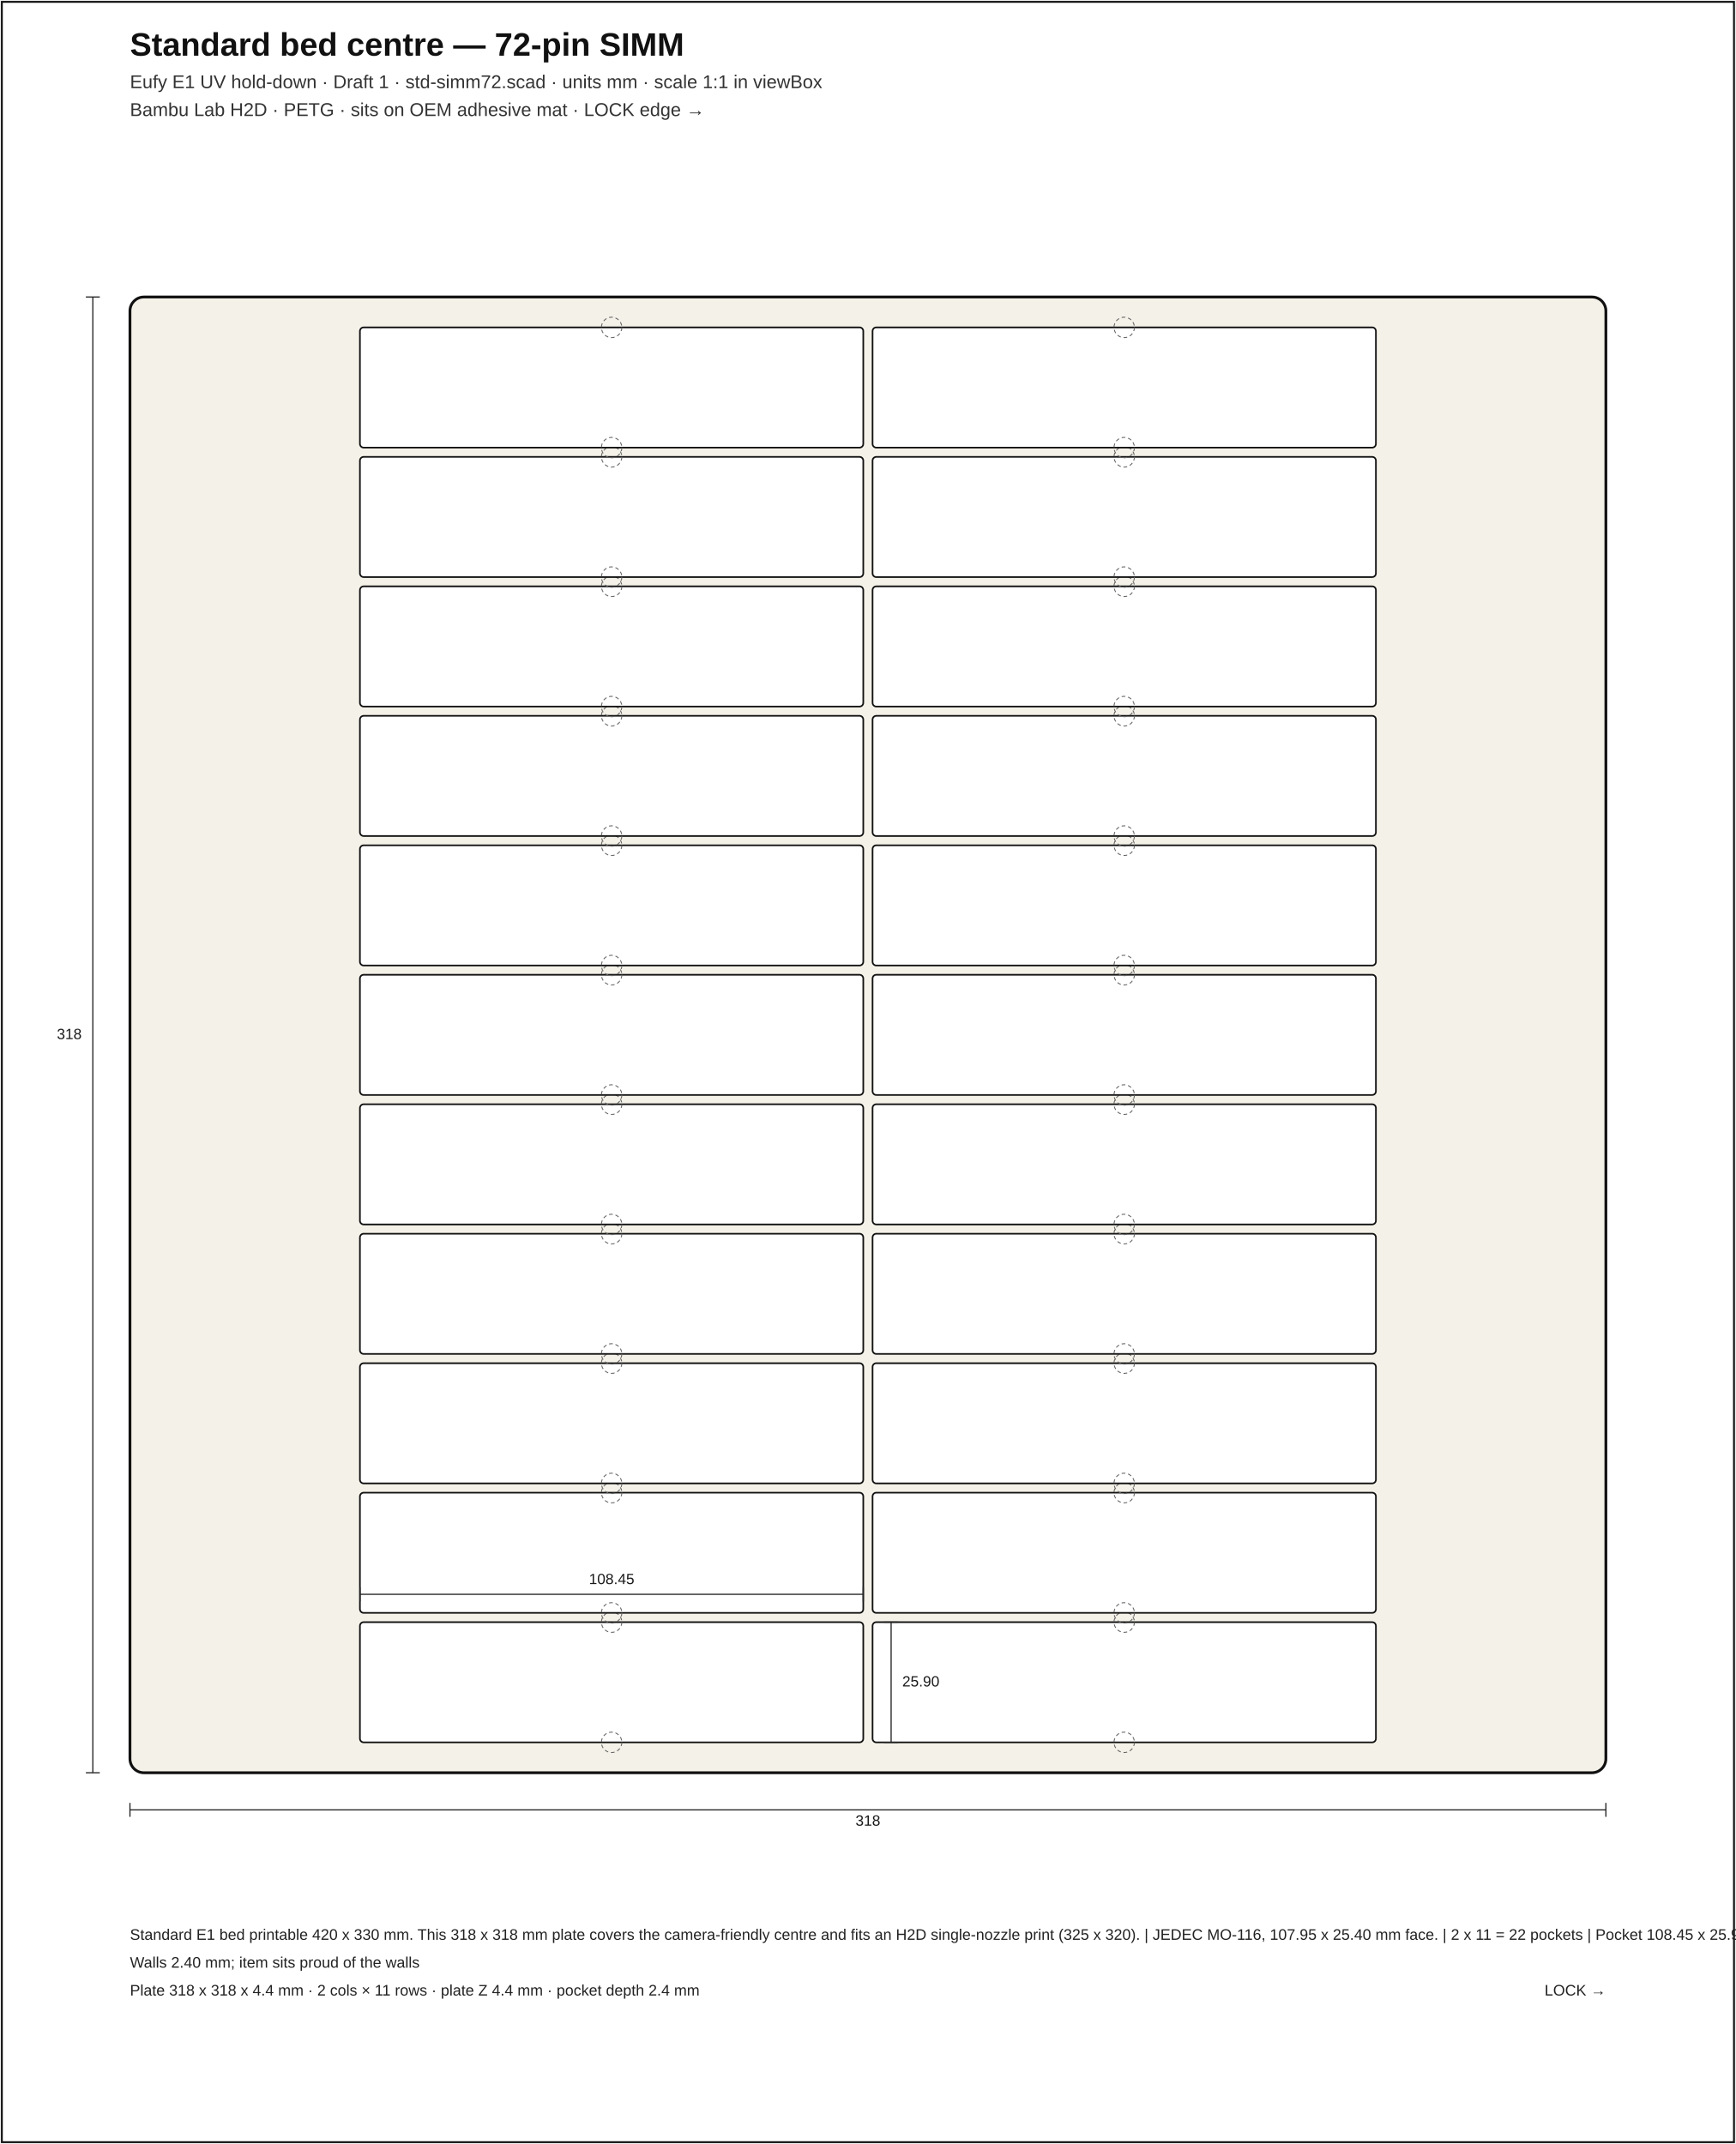
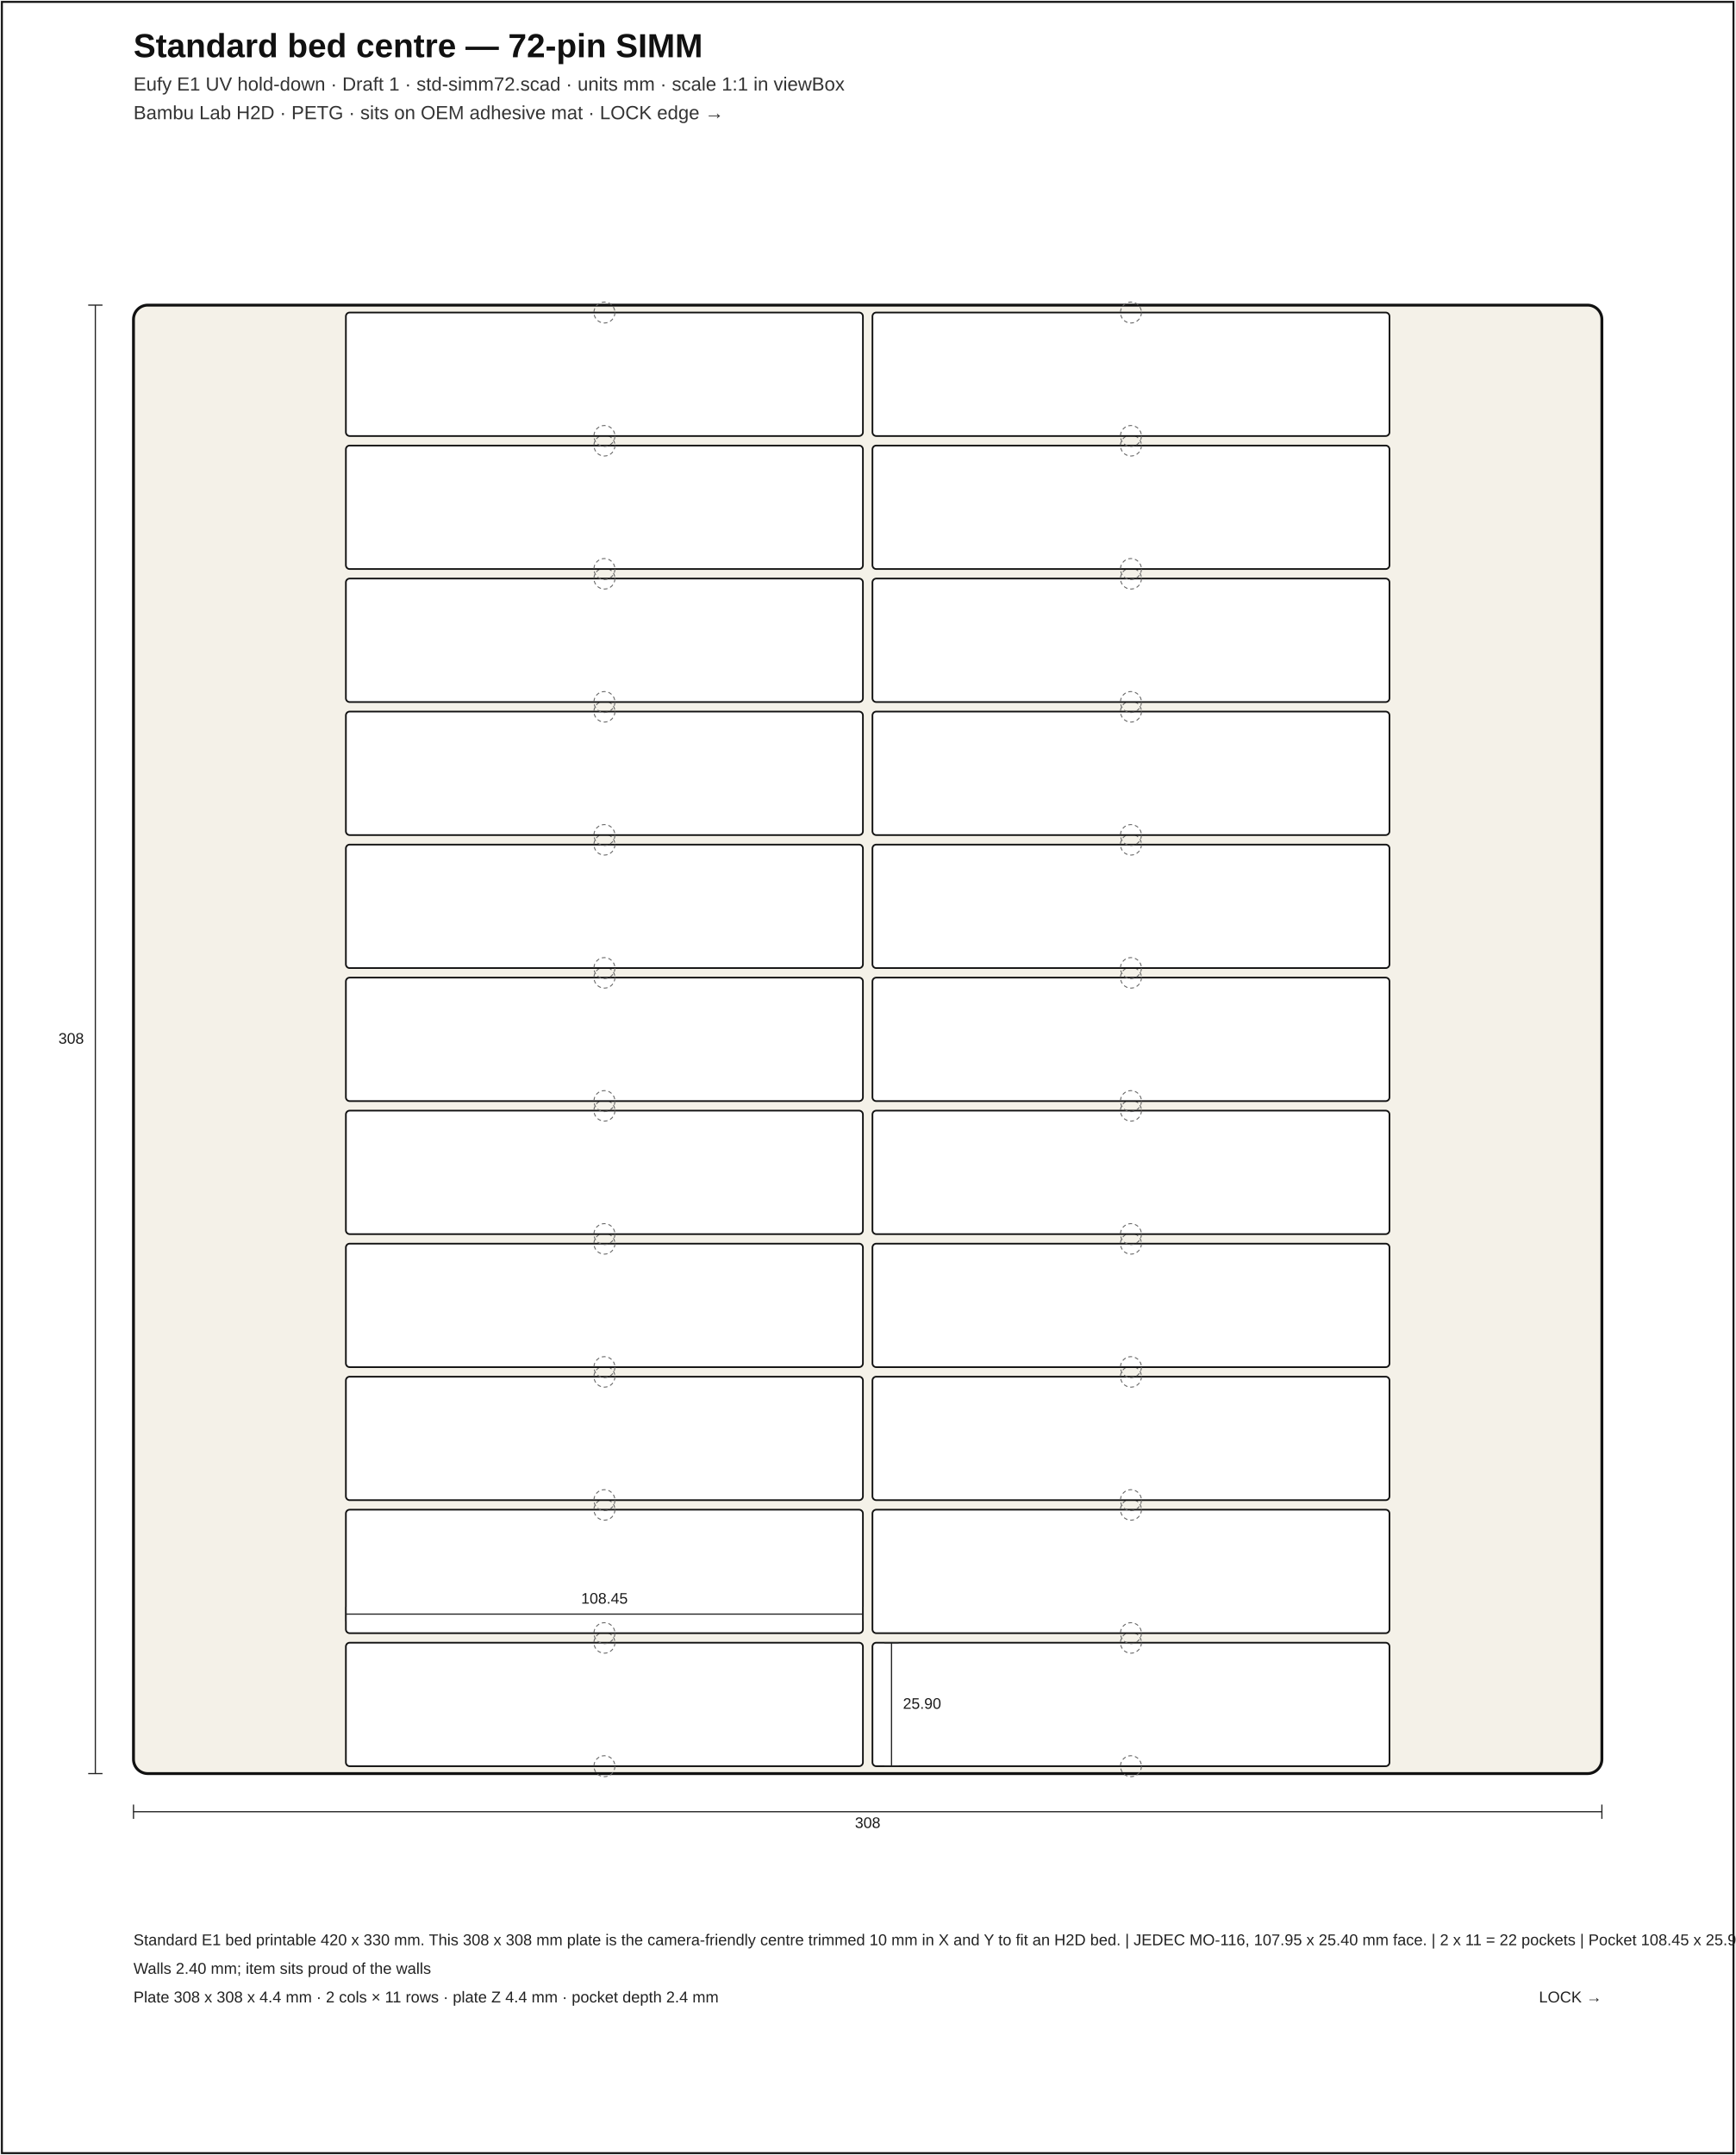
- <svg xmlns="http://www.w3.org/2000/svg" viewBox="0 0 374.00 462.00" width="1122" height="1386">
+ <svg xmlns="http://www.w3.org/2000/svg" viewBox="0 0 364.00 452.00" width="1092" height="1356">
  <style>
    text { font-family: Segoe UI, Arial, sans-serif; fill: #111; }
    .title { font-size: 7px; font-weight: 700; }
    .sub { font-size: 4px; fill: #333; }
    .dim text { font-size: 3.2px; fill: #1a1a1a; }
    .dim line { stroke: #222; stroke-width: 0.25; }
    .plate { fill: #f4f1e8; stroke: #111; stroke-width: 0.6; }
    .pocket { fill: #fff; stroke: #111; stroke-width: 0.35; }
    .pick { fill: none; stroke: #666; stroke-width: 0.2; stroke-dasharray: 0.8 0.6; }
    .note { font-size: 3.3px; fill: #222; }
    .block { fill: #fff; stroke: #111; stroke-width: 0.4; }
  </style>
-   <rect class="block" x="0.4" y="0.4" width="373.20" height="461.20" />
+   <rect class="block" x="0.4" y="0.4" width="363.20" height="451.20" />
  <text class="title" x="28" y="12">Standard bed centre — 72-pin SIMM</text>
  <text class="sub" x="28" y="19">Eufy E1 UV hold-down  ·  Draft 1  ·  std-simm72.scad  ·  units mm  ·  scale 1:1 in viewBox</text>
  <text class="sub" x="28" y="25">Bambu Lab H2D  ·  PETG  ·  sits on OEM adhesive mat  ·  LOCK edge →</text>
-   <rect class="plate" x="28.00" y="64.00" width="318.00" height="318.00" rx="3.0" />
-   <rect class="pocket" x="77.55" y="349.55" width="108.45" height="25.90" rx="0.8" />
-   <circle class="pick" cx="131.78" cy="349.55" r="2.2" />
-   <circle class="pick" cx="131.78" cy="375.45" r="2.2" />
-   <rect class="pocket" x="188.00" y="349.55" width="108.45" height="25.90" rx="0.8" />
-   <circle class="pick" cx="242.22" cy="349.55" r="2.2" />
-   <circle class="pick" cx="242.22" cy="375.45" r="2.2" />
-   <rect class="pocket" x="77.55" y="321.65" width="108.45" height="25.90" rx="0.8" />
-   <circle class="pick" cx="131.78" cy="321.65" r="2.2" />
-   <circle class="pick" cx="131.78" cy="347.55" r="2.2" />
-   <rect class="pocket" x="188.00" y="321.65" width="108.45" height="25.90" rx="0.8" />
-   <circle class="pick" cx="242.22" cy="321.65" r="2.2" />
-   <circle class="pick" cx="242.22" cy="347.55" r="2.2" />
-   <rect class="pocket" x="77.55" y="293.75" width="108.45" height="25.90" rx="0.8" />
-   <circle class="pick" cx="131.78" cy="293.75" r="2.2" />
-   <circle class="pick" cx="131.78" cy="319.65" r="2.2" />
-   <rect class="pocket" x="188.00" y="293.75" width="108.45" height="25.90" rx="0.8" />
-   <circle class="pick" cx="242.22" cy="293.75" r="2.2" />
-   <circle class="pick" cx="242.22" cy="319.65" r="2.2" />
-   <rect class="pocket" x="77.55" y="265.85" width="108.45" height="25.90" rx="0.8" />
-   <circle class="pick" cx="131.78" cy="265.85" r="2.2" />
-   <circle class="pick" cx="131.78" cy="291.75" r="2.2" />
-   <rect class="pocket" x="188.00" y="265.85" width="108.45" height="25.90" rx="0.8" />
-   <circle class="pick" cx="242.22" cy="265.85" r="2.2" />
-   <circle class="pick" cx="242.22" cy="291.75" r="2.2" />
-   <rect class="pocket" x="77.55" y="237.95" width="108.45" height="25.90" rx="0.8" />
-   <circle class="pick" cx="131.78" cy="237.95" r="2.2" />
-   <circle class="pick" cx="131.78" cy="263.85" r="2.2" />
-   <rect class="pocket" x="188.00" y="237.95" width="108.45" height="25.90" rx="0.8" />
-   <circle class="pick" cx="242.22" cy="237.95" r="2.2" />
-   <circle class="pick" cx="242.22" cy="263.85" r="2.2" />
-   <rect class="pocket" x="77.55" y="210.05" width="108.45" height="25.90" rx="0.8" />
-   <circle class="pick" cx="131.78" cy="210.05" r="2.2" />
-   <circle class="pick" cx="131.78" cy="235.95" r="2.2" />
-   <rect class="pocket" x="188.00" y="210.05" width="108.45" height="25.90" rx="0.8" />
-   <circle class="pick" cx="242.22" cy="210.05" r="2.2" />
-   <circle class="pick" cx="242.22" cy="235.95" r="2.2" />
-   <rect class="pocket" x="77.55" y="182.15" width="108.45" height="25.90" rx="0.8" />
-   <circle class="pick" cx="131.78" cy="182.15" r="2.2" />
-   <circle class="pick" cx="131.78" cy="208.05" r="2.2" />
-   <rect class="pocket" x="188.00" y="182.15" width="108.45" height="25.90" rx="0.8" />
-   <circle class="pick" cx="242.22" cy="182.15" r="2.2" />
-   <circle class="pick" cx="242.22" cy="208.05" r="2.2" />
-   <rect class="pocket" x="77.55" y="154.25" width="108.45" height="25.90" rx="0.8" />
-   <circle class="pick" cx="131.78" cy="154.25" r="2.2" />
-   <circle class="pick" cx="131.78" cy="180.15" r="2.2" />
-   <rect class="pocket" x="188.00" y="154.25" width="108.45" height="25.90" rx="0.8" />
-   <circle class="pick" cx="242.22" cy="154.25" r="2.2" />
-   <circle class="pick" cx="242.22" cy="180.15" r="2.2" />
-   <rect class="pocket" x="77.55" y="126.35" width="108.45" height="25.90" rx="0.8" />
-   <circle class="pick" cx="131.78" cy="126.35" r="2.2" />
-   <circle class="pick" cx="131.78" cy="152.25" r="2.2" />
-   <rect class="pocket" x="188.00" y="126.35" width="108.45" height="25.90" rx="0.8" />
-   <circle class="pick" cx="242.22" cy="126.35" r="2.2" />
-   <circle class="pick" cx="242.22" cy="152.25" r="2.2" />
-   <rect class="pocket" x="77.55" y="98.45" width="108.45" height="25.90" rx="0.8" />
-   <circle class="pick" cx="131.78" cy="98.45" r="2.2" />
-   <circle class="pick" cx="131.78" cy="124.35" r="2.2" />
-   <rect class="pocket" x="188.00" y="98.45" width="108.45" height="25.90" rx="0.8" />
-   <circle class="pick" cx="242.22" cy="98.45" r="2.2" />
-   <circle class="pick" cx="242.22" cy="124.35" r="2.2" />
-   <rect class="pocket" x="77.55" y="70.55" width="108.45" height="25.90" rx="0.8" />
-   <circle class="pick" cx="131.78" cy="70.55" r="2.2" />
-   <circle class="pick" cx="131.78" cy="96.45" r="2.2" />
-   <rect class="pocket" x="188.00" y="70.55" width="108.45" height="25.90" rx="0.8" />
-   <circle class="pick" cx="242.22" cy="70.55" r="2.2" />
-   <circle class="pick" cx="242.22" cy="96.45" r="2.2" />
+   <rect class="plate" x="28.00" y="64.00" width="308.00" height="308.00" rx="3.0" />
+   <rect class="pocket" x="72.55" y="344.55" width="108.45" height="25.90" rx="0.8" />
+   <circle class="pick" cx="126.78" cy="344.55" r="2.2" />
+   <circle class="pick" cx="126.78" cy="370.45" r="2.2" />
+   <rect class="pocket" x="183.00" y="344.55" width="108.45" height="25.90" rx="0.8" />
+   <circle class="pick" cx="237.22" cy="344.55" r="2.2" />
+   <circle class="pick" cx="237.22" cy="370.45" r="2.2" />
+   <rect class="pocket" x="72.55" y="316.65" width="108.45" height="25.90" rx="0.8" />
+   <circle class="pick" cx="126.78" cy="316.65" r="2.2" />
+   <circle class="pick" cx="126.78" cy="342.55" r="2.2" />
+   <rect class="pocket" x="183.00" y="316.65" width="108.45" height="25.90" rx="0.8" />
+   <circle class="pick" cx="237.22" cy="316.65" r="2.2" />
+   <circle class="pick" cx="237.22" cy="342.55" r="2.2" />
+   <rect class="pocket" x="72.55" y="288.75" width="108.45" height="25.90" rx="0.8" />
+   <circle class="pick" cx="126.78" cy="288.75" r="2.2" />
+   <circle class="pick" cx="126.78" cy="314.65" r="2.2" />
+   <rect class="pocket" x="183.00" y="288.75" width="108.45" height="25.90" rx="0.8" />
+   <circle class="pick" cx="237.22" cy="288.75" r="2.2" />
+   <circle class="pick" cx="237.22" cy="314.65" r="2.2" />
+   <rect class="pocket" x="72.55" y="260.85" width="108.45" height="25.90" rx="0.8" />
+   <circle class="pick" cx="126.78" cy="260.85" r="2.2" />
+   <circle class="pick" cx="126.78" cy="286.75" r="2.2" />
+   <rect class="pocket" x="183.00" y="260.85" width="108.45" height="25.90" rx="0.8" />
+   <circle class="pick" cx="237.22" cy="260.85" r="2.2" />
+   <circle class="pick" cx="237.22" cy="286.75" r="2.2" />
+   <rect class="pocket" x="72.55" y="232.95" width="108.45" height="25.90" rx="0.8" />
+   <circle class="pick" cx="126.78" cy="232.95" r="2.2" />
+   <circle class="pick" cx="126.78" cy="258.85" r="2.2" />
+   <rect class="pocket" x="183.00" y="232.95" width="108.45" height="25.90" rx="0.8" />
+   <circle class="pick" cx="237.22" cy="232.95" r="2.2" />
+   <circle class="pick" cx="237.22" cy="258.85" r="2.2" />
+   <rect class="pocket" x="72.55" y="205.05" width="108.45" height="25.90" rx="0.8" />
+   <circle class="pick" cx="126.78" cy="205.05" r="2.2" />
+   <circle class="pick" cx="126.78" cy="230.95" r="2.2" />
+   <rect class="pocket" x="183.00" y="205.05" width="108.45" height="25.90" rx="0.8" />
+   <circle class="pick" cx="237.22" cy="205.05" r="2.2" />
+   <circle class="pick" cx="237.22" cy="230.95" r="2.2" />
+   <rect class="pocket" x="72.55" y="177.15" width="108.45" height="25.90" rx="0.8" />
+   <circle class="pick" cx="126.78" cy="177.15" r="2.2" />
+   <circle class="pick" cx="126.78" cy="203.05" r="2.2" />
+   <rect class="pocket" x="183.00" y="177.15" width="108.45" height="25.90" rx="0.8" />
+   <circle class="pick" cx="237.22" cy="177.15" r="2.2" />
+   <circle class="pick" cx="237.22" cy="203.05" r="2.2" />
+   <rect class="pocket" x="72.55" y="149.25" width="108.45" height="25.90" rx="0.8" />
+   <circle class="pick" cx="126.78" cy="149.25" r="2.2" />
+   <circle class="pick" cx="126.78" cy="175.15" r="2.2" />
+   <rect class="pocket" x="183.00" y="149.25" width="108.45" height="25.90" rx="0.8" />
+   <circle class="pick" cx="237.22" cy="149.25" r="2.2" />
+   <circle class="pick" cx="237.22" cy="175.15" r="2.2" />
+   <rect class="pocket" x="72.55" y="121.35" width="108.45" height="25.90" rx="0.8" />
+   <circle class="pick" cx="126.78" cy="121.35" r="2.2" />
+   <circle class="pick" cx="126.78" cy="147.25" r="2.2" />
+   <rect class="pocket" x="183.00" y="121.35" width="108.45" height="25.90" rx="0.8" />
+   <circle class="pick" cx="237.22" cy="121.35" r="2.2" />
+   <circle class="pick" cx="237.22" cy="147.25" r="2.2" />
+   <rect class="pocket" x="72.55" y="93.45" width="108.45" height="25.90" rx="0.8" />
+   <circle class="pick" cx="126.78" cy="93.45" r="2.2" />
+   <circle class="pick" cx="126.78" cy="119.35" r="2.2" />
+   <rect class="pocket" x="183.00" y="93.45" width="108.45" height="25.90" rx="0.8" />
+   <circle class="pick" cx="237.22" cy="93.45" r="2.2" />
+   <circle class="pick" cx="237.22" cy="119.35" r="2.2" />
+   <rect class="pocket" x="72.55" y="65.55" width="108.45" height="25.90" rx="0.8" />
+   <circle class="pick" cx="126.78" cy="65.55" r="2.2" />
+   <circle class="pick" cx="126.78" cy="91.45" r="2.2" />
+   <rect class="pocket" x="183.00" y="65.55" width="108.45" height="25.90" rx="0.8" />
+   <circle class="pick" cx="237.22" cy="65.55" r="2.2" />
+   <circle class="pick" cx="237.22" cy="91.45" r="2.2" />
  <g class="dim">
-     <line x1="28.00" y1="390.00" x2="346.00" y2="390.00" />
-     <line x1="28.00" y1="388.50" x2="28.00" y2="391.50" />
-     <line x1="346.00" y1="388.50" x2="346.00" y2="391.50" />
-     <text x="187.00" y="393.40" text-anchor="middle">318</text>
+     <line x1="28.00" y1="380.00" x2="336.00" y2="380.00" />
+     <line x1="28.00" y1="378.50" x2="28.00" y2="381.50" />
+     <line x1="336.00" y1="378.50" x2="336.00" y2="381.50" />
+     <text x="182.00" y="383.40" text-anchor="middle">308</text>
  </g>
  <g class="dim">
-     <line x1="20.00" y1="64.00" x2="20.00" y2="382.00" />
+     <line x1="20.00" y1="64.00" x2="20.00" y2="372.00" />
    <line x1="18.50" y1="64.00" x2="21.50" y2="64.00" />
-     <line x1="18.50" y1="382.00" x2="21.50" y2="382.00" />
-     <text x="17.60" y="223.00" text-anchor="end" dominant-baseline="middle">318</text>
+     <line x1="18.50" y1="372.00" x2="21.50" y2="372.00" />
+     <text x="17.60" y="218.00" text-anchor="end" dominant-baseline="middle">308</text>
  </g>
  <g class="dim">
-     <line x1="77.55" y1="343.55" x2="186.00" y2="343.55" />
-     <line x1="77.55" y1="342.05" x2="77.55" y2="345.05" />
-     <line x1="186.00" y1="342.05" x2="186.00" y2="345.05" />
-     <text x="131.78" y="341.35" text-anchor="middle">108.45</text>
+     <line x1="72.55" y1="338.55" x2="181.00" y2="338.55" />
+     <line x1="72.55" y1="337.05" x2="72.55" y2="340.05" />
+     <line x1="181.00" y1="337.05" x2="181.00" y2="340.05" />
+     <text x="126.78" y="336.35" text-anchor="middle">108.45</text>
  </g>
  <g class="dim">
-     <line x1="192.00" y1="349.55" x2="192.00" y2="375.45" />
-     <line x1="190.50" y1="349.55" x2="193.50" y2="349.55" />
-     <line x1="190.50" y1="375.45" x2="193.50" y2="375.45" />
-     <text x="194.40" y="362.50" text-anchor="start" dominant-baseline="middle">25.90</text>
+     <line x1="187.00" y1="344.55" x2="187.00" y2="370.45" />
+     <line x1="185.50" y1="344.55" x2="188.50" y2="344.55" />
+     <line x1="185.50" y1="370.45" x2="188.50" y2="370.45" />
+     <text x="189.40" y="357.50" text-anchor="start" dominant-baseline="middle">25.90</text>
  </g>
-   <text class="note" x="28" y="418.0">Standard E1 bed printable 420 x 330 mm. This 318 x 318 mm plate covers the camera-friendly centre and fits an H2D single-nozzle print (325 x 320).  |  JEDEC MO-116, 107.95 x 25.40 mm face.  |  2 x 11 = 22 pockets  |  Pocket 108.45 x 25.90 mm (item 107.95 x 25.4 + 0.50 mm clearance)</text>
-   <text class="note" x="28" y="424.0">Walls 2.40 mm; item sits proud of the walls</text>
-   <text class="note" x="28" y="430.0">Plate 318 x 318 x 4.4 mm  ·  2 cols × 11 rows  ·  plate Z 4.4 mm  ·  pocket depth 2.4 mm</text>
-   <text class="note" x="346.0" y="430.0" text-anchor="end">LOCK →</text>
+   <text class="note" x="28" y="408.0">Standard E1 bed printable 420 x 330 mm. This 308 x 308 mm plate is the camera-friendly centre trimmed 10 mm in X and Y to fit an H2D bed.  |  JEDEC MO-116, 107.95 x 25.40 mm face.  |  2 x 11 = 22 pockets  |  Pocket 108.45 x 25.90 mm (item 107.95 x 25.4 + 0.50 mm clearance)</text>
+   <text class="note" x="28" y="414.0">Walls 2.40 mm; item sits proud of the walls</text>
+   <text class="note" x="28" y="420.0">Plate 308 x 308 x 4.4 mm  ·  2 cols × 11 rows  ·  plate Z 4.4 mm  ·  pocket depth 2.4 mm</text>
+   <text class="note" x="336.0" y="420.0" text-anchor="end">LOCK →</text>
</svg>
